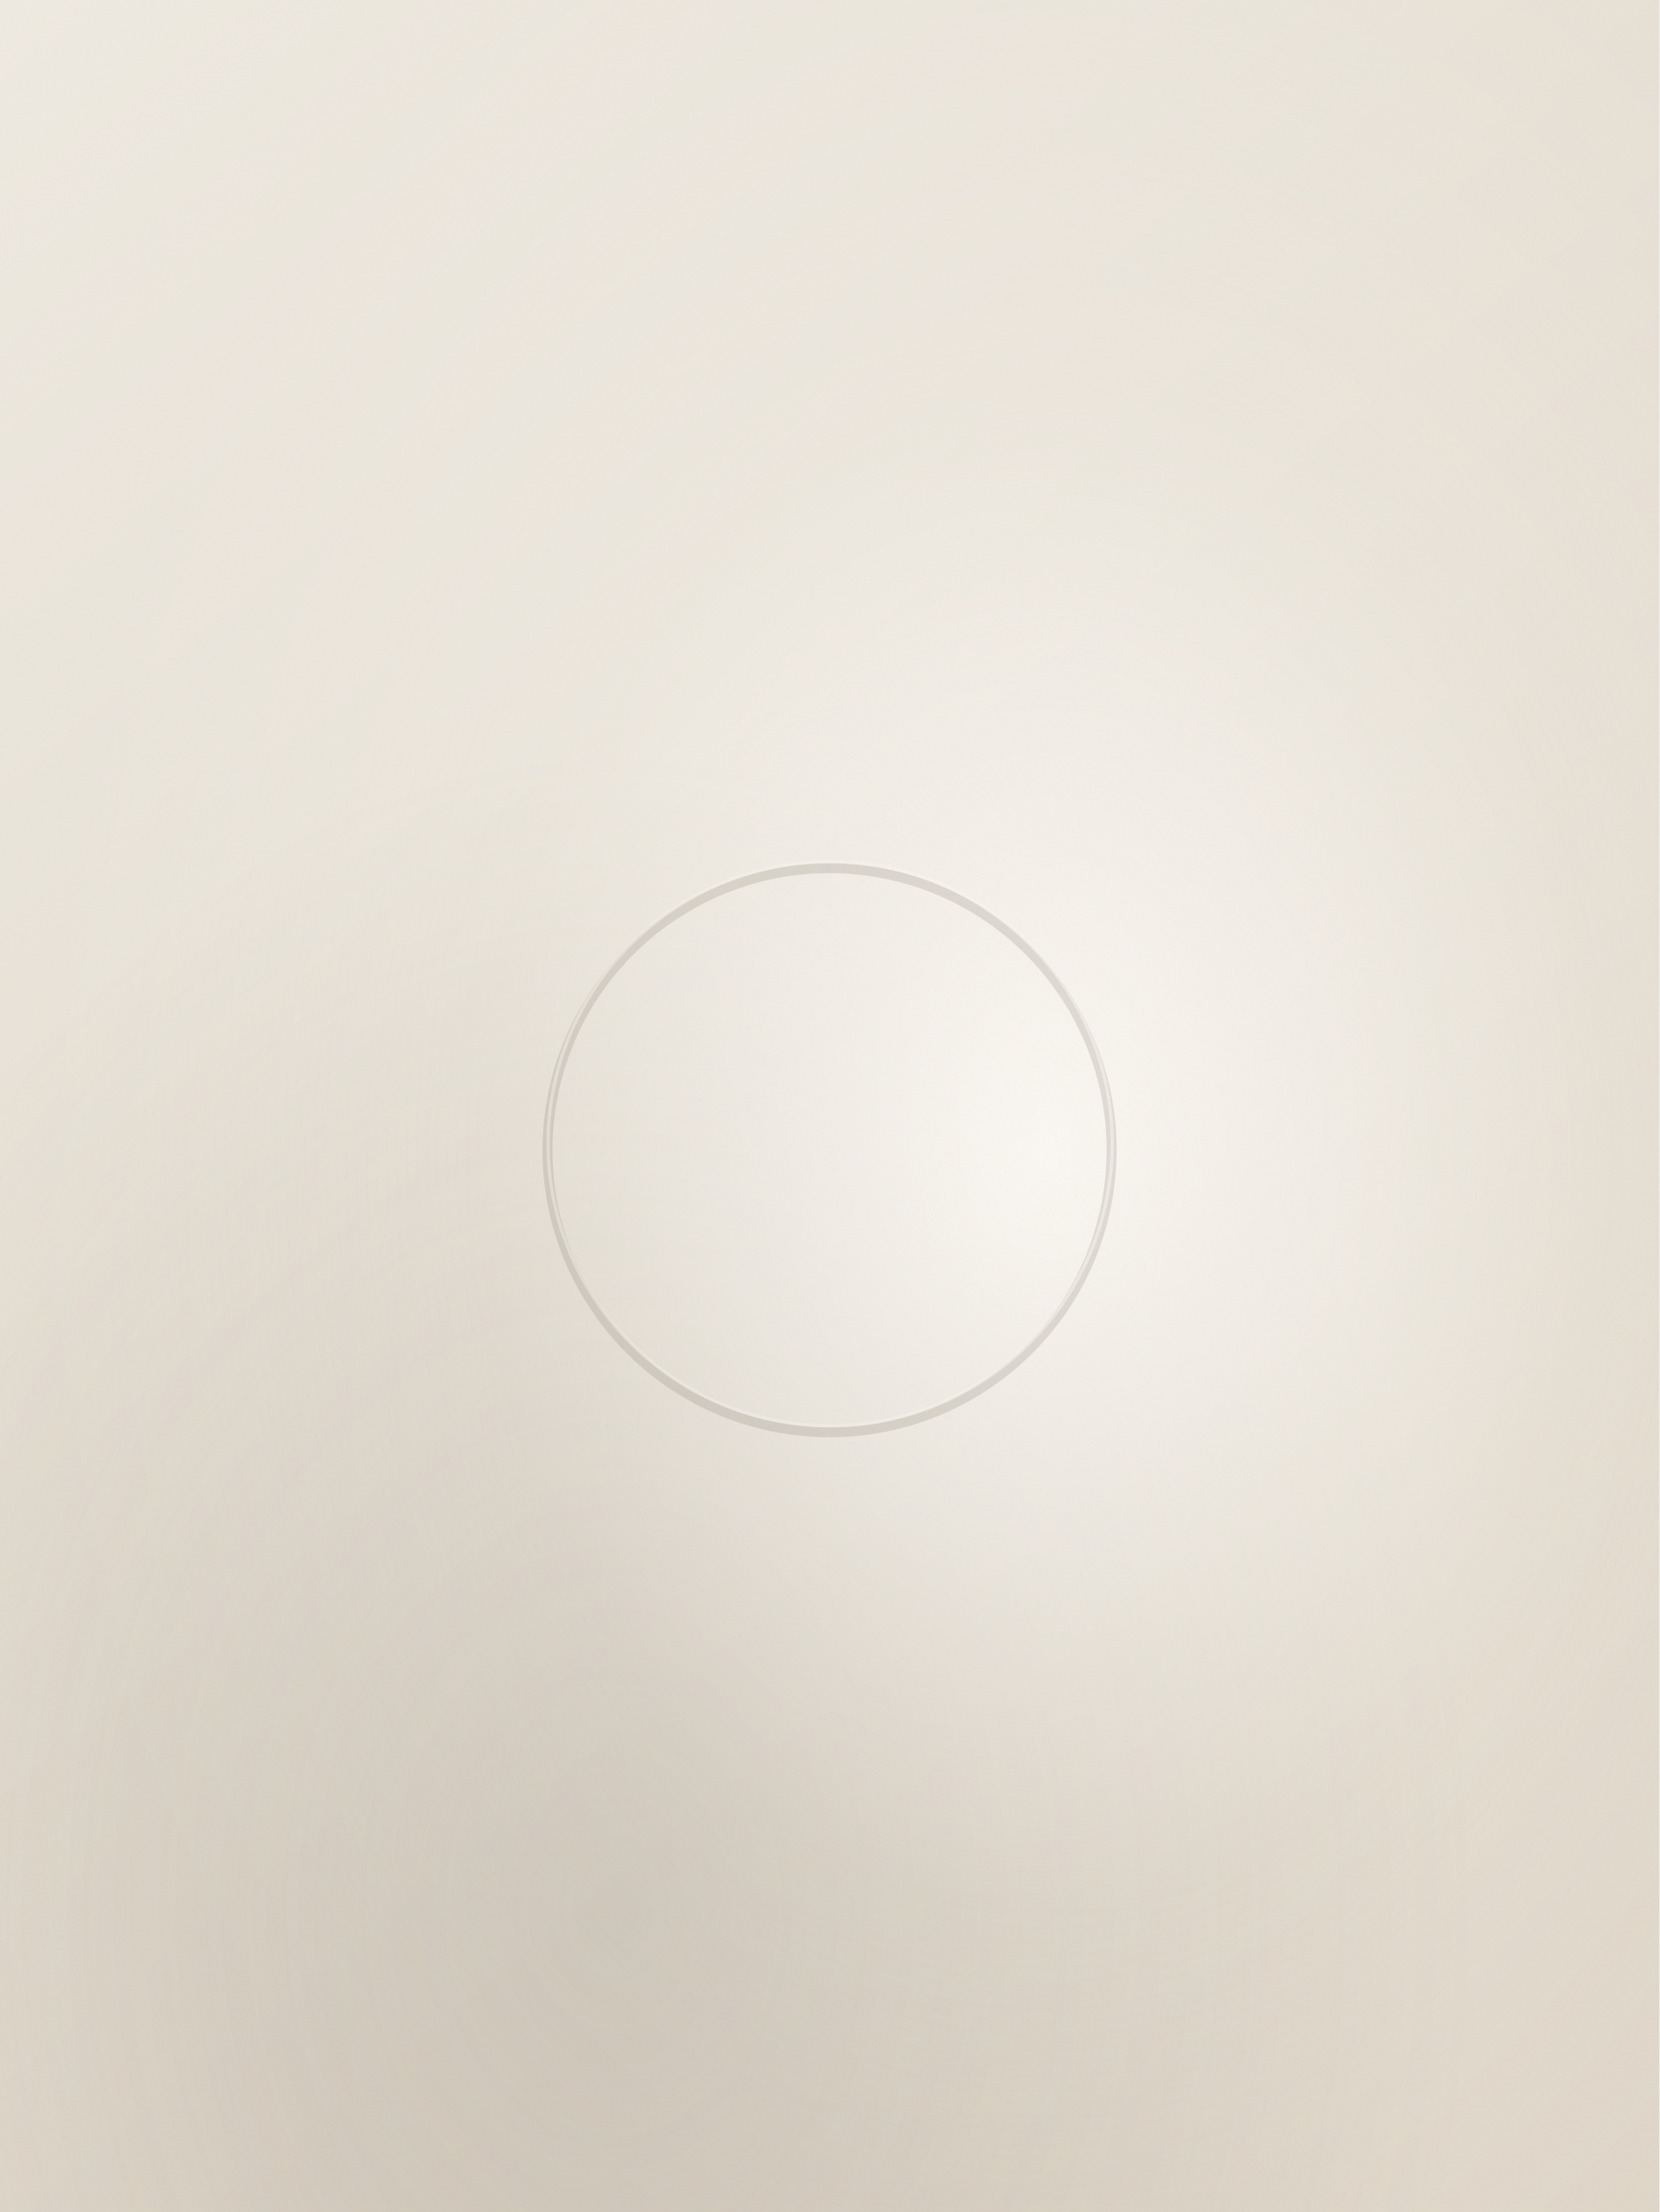
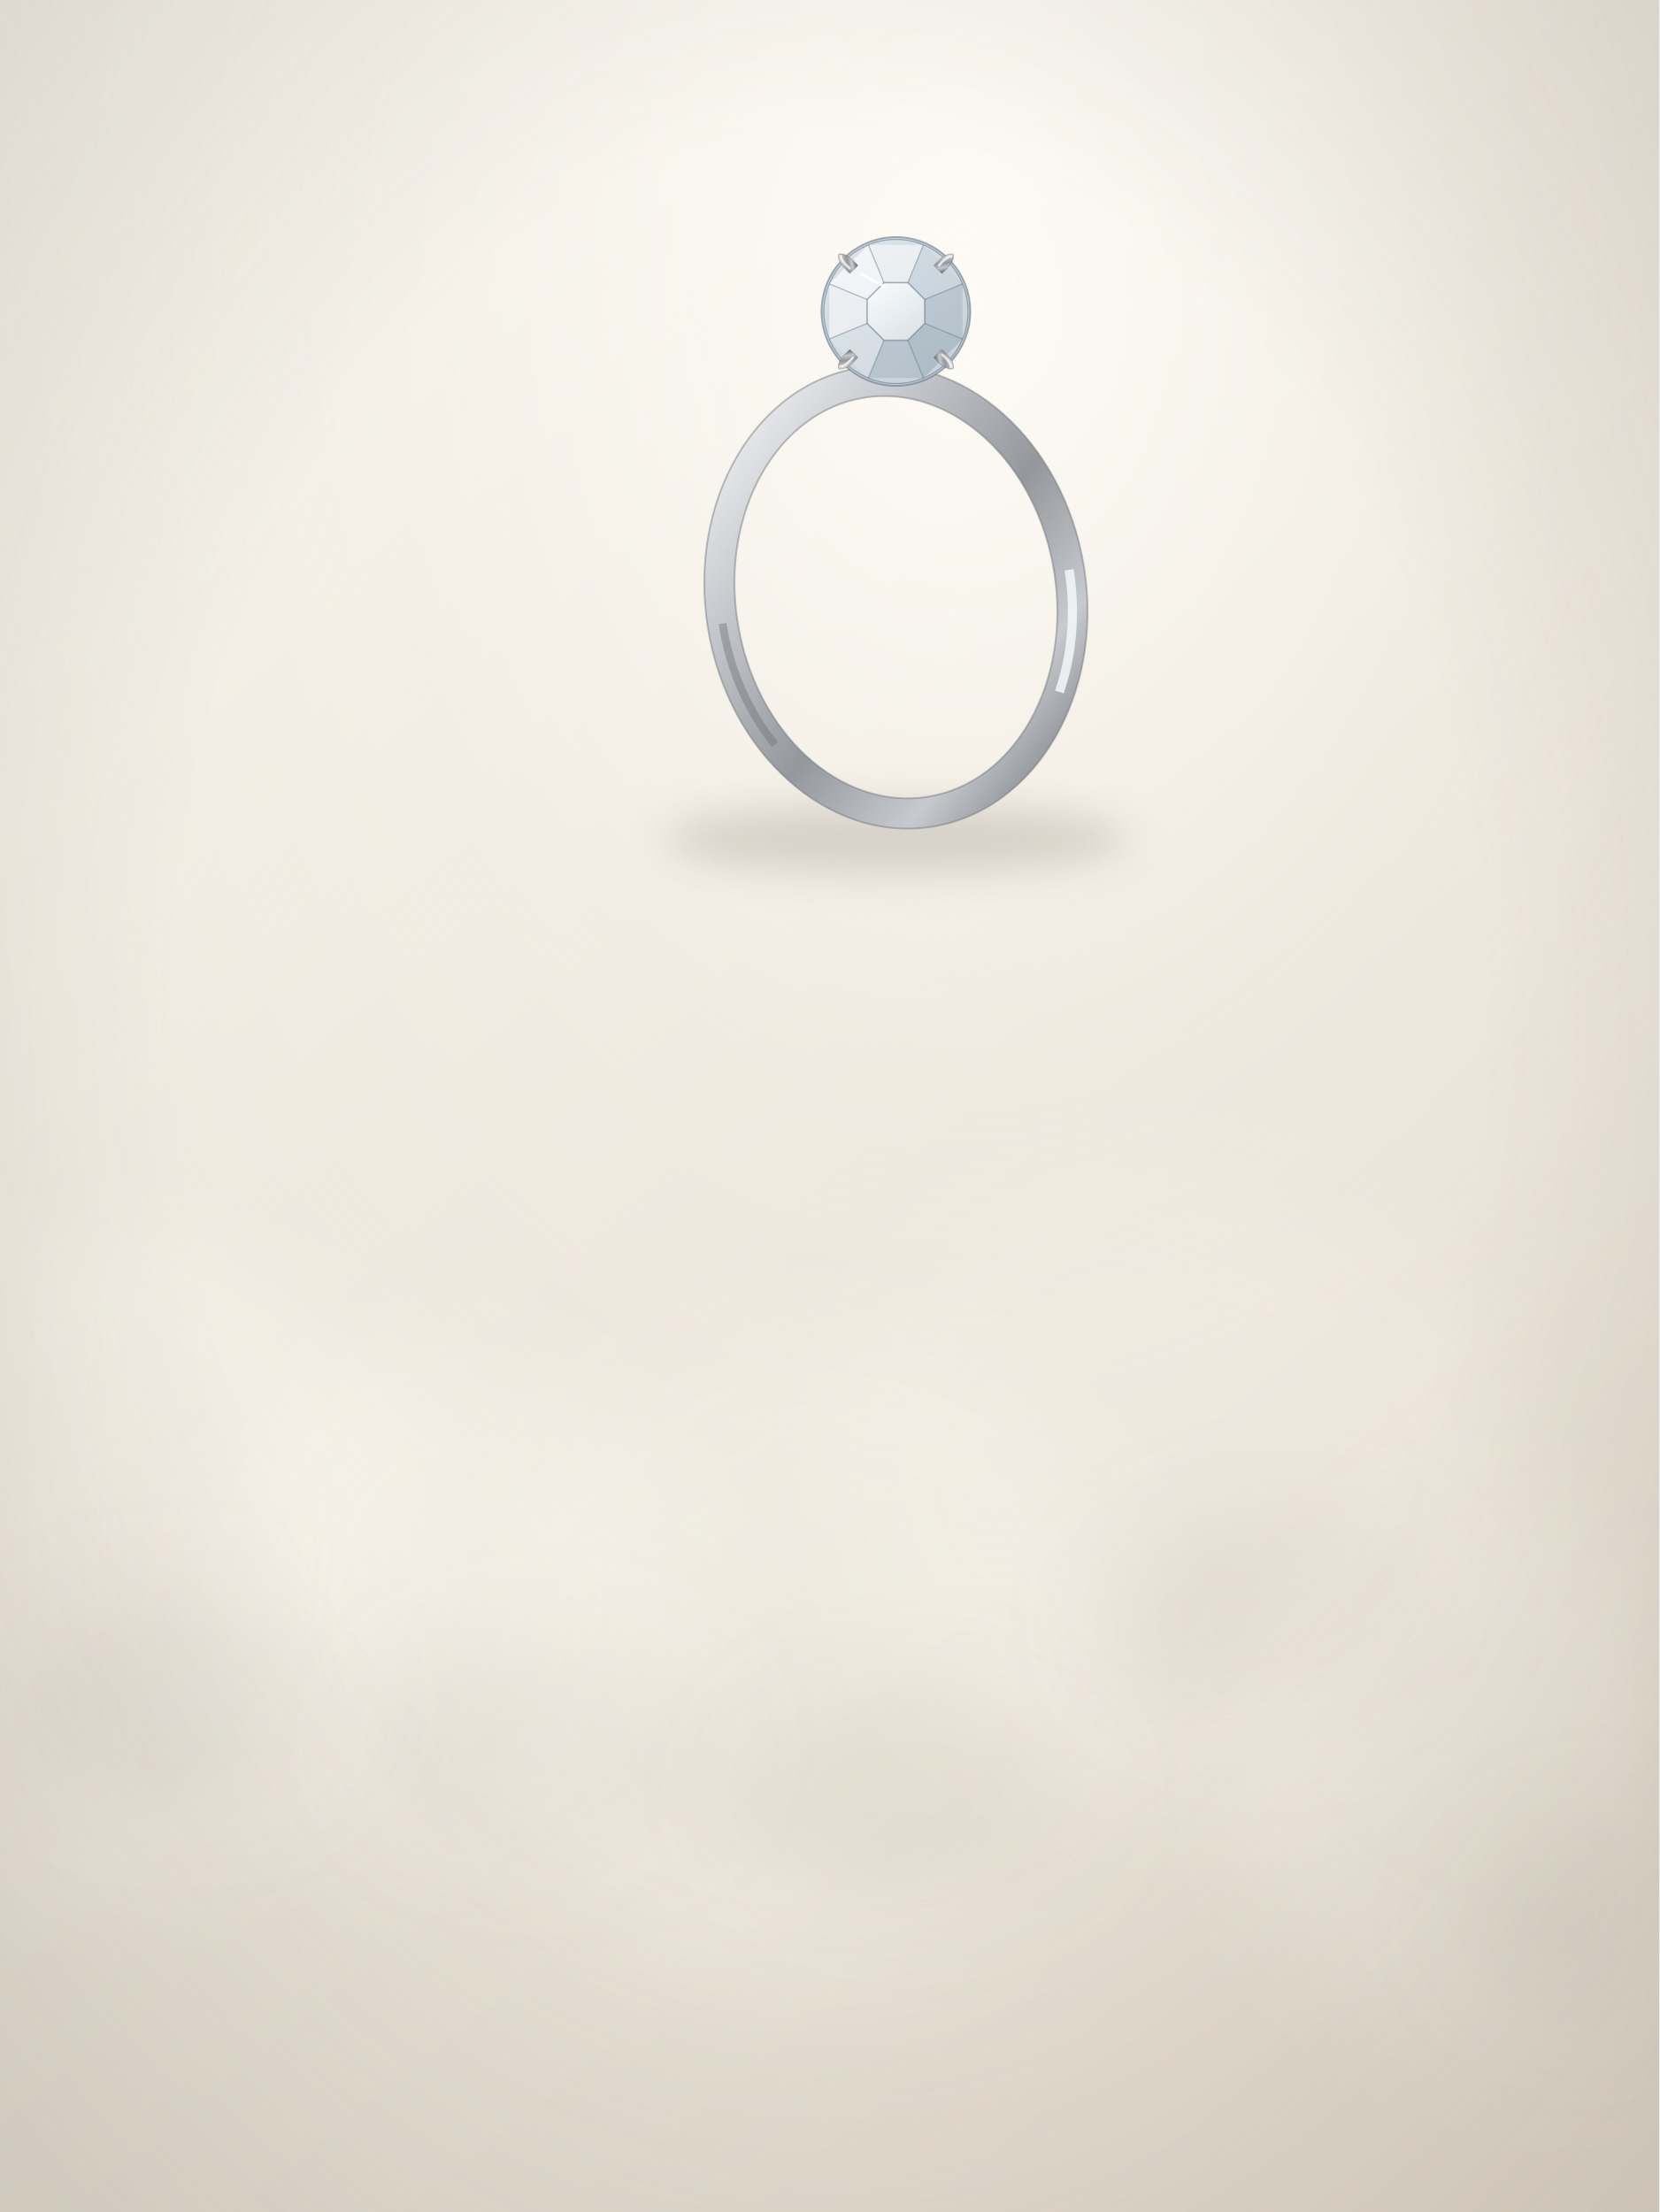
- <svg xmlns="http://www.w3.org/2000/svg" width="900" height="1200" viewBox="0 0 900 1200" role="img">
+ <svg xmlns="http://www.w3.org/2000/svg" width="825" height="1100" viewBox="0 0 825 1100" role="img">
  <defs>
-     <linearGradient id="g" x1="0" y1="0" x2="0.6" y2="1">
-       <stop offset="0" stop-color="#EFEAE1" />
-       <stop offset="1" stop-color="#DED5C7" />
+     <linearGradient id="ground" x1="0.1" y1="0" x2="0.7" y2="1">
+       <stop offset="0" stop-color="#F5F1E9" />
+       <stop offset="1" stop-color="#E3DBCE" />
    </linearGradient>
-     <radialGradient id="l" cx="63%" cy="52%" r="62%">
-       <stop offset="0" stop-color="#FFFDF9" stop-opacity="0.85" />
-       <stop offset="0.55" stop-color="#FFFDF9" stop-opacity="0.18" />
-       <stop offset="1" stop-color="#FFFDF9" stop-opacity="0" />
+     <radialGradient id="window" cx="58%" cy="14%" r="70%">
+       <stop offset="0" stop-color="#FFFDF8" stop-opacity="0.9" />
+       <stop offset="0.5" stop-color="#FFFDF8" stop-opacity="0.22" />
+       <stop offset="1" stop-color="#FFFDF8" stop-opacity="0" />
    </radialGradient>
-     <radialGradient id="s" cx="37%" cy="86%" r="52%">
-       <stop offset="0" stop-color="#6E6355" stop-opacity="0.22" />
-       <stop offset="1" stop-color="#6E6355" stop-opacity="0" />
+     <radialGradient id="vignette" cx="50%" cy="46%" r="72%">
+       <stop offset="0.55" stop-color="#6E6353" stop-opacity="0" />
+       <stop offset="1" stop-color="#6E6353" stop-opacity="0.2" />
    </radialGradient>
-     <filter id="n">
-       <feTurbulence type="fractalNoise" baseFrequency="0.85" numOctaves="2" stitchTiles="stitch" />
+     <linearGradient id="m-gold" x1="0.12" y1="0" x2="0.88" y2="1">
+       <stop offset="0" stop-color="#F0E3C0" />
+       <stop offset="0.26" stop-color="#C9AA6C" />
+       <stop offset="0.55" stop-color="#96793E" />
+       <stop offset="0.78" stop-color="#C9AA6C" />
+       <stop offset="1" stop-color="#6E5827" />
+     </linearGradient>
+     <linearGradient id="m-rose" x1="0.12" y1="0" x2="0.88" y2="1">
+       <stop offset="0" stop-color="#F0D5C6" />
+       <stop offset="0.26" stop-color="#C99C89" />
+       <stop offset="0.55" stop-color="#966B58" />
+       <stop offset="0.78" stop-color="#C99C89" />
+       <stop offset="1" stop-color="#6E4C3C" />
+     </linearGradient>
+     <linearGradient id="m-platinum" x1="0.12" y1="0" x2="0.88" y2="1">
+       <stop offset="0" stop-color="#F6F7F9" />
+       <stop offset="0.26" stop-color="#C6C9CD" />
+       <stop offset="0.55" stop-color="#93969B" />
+       <stop offset="0.78" stop-color="#C6C9CD" />
+       <stop offset="1" stop-color="#6F7276" />
+     </linearGradient>
+     <linearGradient id="m-white" x1="0.12" y1="0" x2="0.88" y2="1">
+       <stop offset="0" stop-color="#F7F8FA" />
+       <stop offset="0.26" stop-color="#CBCDD1" />
+       <stop offset="0.55" stop-color="#989BA0" />
+       <stop offset="0.78" stop-color="#CBCDD1" />
+       <stop offset="1" stop-color="#74777C" />
+     </linearGradient>
+     <linearGradient id="m-graphite" x1="0.12" y1="0" x2="0.88" y2="1">
+       <stop offset="0" stop-color="#C6C4BF" />
+       <stop offset="0.26" stop-color="#8E8B85" />
+       <stop offset="0.55" stop-color="#63615C" />
+       <stop offset="0.78" stop-color="#8E8B85" />
+       <stop offset="1" stop-color="#454340" />
+     </linearGradient>
+     <linearGradient id="m-wax" x1="0.12" y1="0" x2="0.88" y2="1">
+       <stop offset="0" stop-color="#EDE4E2" />
+       <stop offset="0.26" stop-color="#CDBFBD" />
+       <stop offset="0.55" stop-color="#A2938F" />
+       <stop offset="0.78" stop-color="#CDBFBD" />
+       <stop offset="1" stop-color="#7E716D" />
+     </linearGradient>
+     <linearGradient id="stone-cool" x1="0.15" y1="0" x2="0.8" y2="1">
+       <stop offset="0" stop-color="#DCE4EA" />
+       <stop offset="1" stop-color="#C6D0D8" />
+     </linearGradient>
+     <linearGradient id="table-cool" x1="0" y1="0" x2="0.7" y2="1">
+       <stop offset="0" stop-color="#FAFCFD" />
+       <stop offset="1" stop-color="#DCE4EA" />
+     </linearGradient>
+     <linearGradient id="stone-warm" x1="0.15" y1="0" x2="0.8" y2="1">
+       <stop offset="0" stop-color="#E4E1DA" />
+       <stop offset="1" stop-color="#CFCBC1" />
+     </linearGradient>
+     <linearGradient id="table-warm" x1="0" y1="0" x2="0.7" y2="1">
+       <stop offset="0" stop-color="#FDFCF9" />
+       <stop offset="1" stop-color="#E4E1DA" />
+     </linearGradient>
+     <filter id="soft" x="-60%" y="-60%" width="220%" height="220%">
+       <feGaussianBlur stdDeviation="9.9" />
+     </filter>
+     <filter id="softer" x="-60%" y="-60%" width="220%" height="220%">
+       <feGaussianBlur stdDeviation="25.74" />
+     </filter>
+     <filter id="grain">
+       <feTurbulence type="fractalNoise" baseFrequency="0.9" numOctaves="3" stitchTiles="stitch" />
      <feColorMatrix type="saturate" values="0" />
    </filter>
+     <linearGradient id="benchtop" x1="0" y1="0" x2="0.2" y2="1">
+       <stop offset="0" stop-color="#D6C4A6" />
+       <stop offset="0.5" stop-color="#C7B294" />
+       <stop offset="1" stop-color="#B29B7C" />
+     </linearGradient>
  </defs>
-   <rect width="900" height="1200" fill="url(#g)" />
-   <rect width="900" height="1200" fill="url(#s)" />
-   <rect width="900" height="1200" fill="url(#l)" />
-   <g transform="rotate(5 450 624)" opacity="0.5">
-     <ellipse cx="450" cy="624" rx="153" ry="153" fill="none" stroke="#8B8175" stroke-opacity="0.45" stroke-width="5.4" />
-     <ellipse cx="450" cy="624" rx="153" ry="153" fill="none" stroke="#FFFDF9" stroke-opacity="0.5" stroke-width="1.8" transform="translate(0 -3.6)" />
+   <rect width="825" height="1100" fill="url(#ground)" />
+   <ellipse cx="41.25" cy="779.564" rx="177.811" ry="167.924" fill="#FFFDF6" opacity="0.26" filter="url(#softer)" transform="rotate(-14 41.25 779.5638)" />
+   <ellipse cx="90.75" cy="845.564" rx="90.75" ry="55" fill="#7E7463" opacity="0.09" filter="url(#softer)" />
+   <ellipse cx="222.75" cy="802.423" rx="117.424" ry="133.021" fill="#FFFDF6" opacity="0.257" filter="url(#softer)" transform="rotate(-7 222.75 802.4231)" />
+   <ellipse cx="272.25" cy="868.423" rx="90.75" ry="55" fill="#7E7463" opacity="0.09" filter="url(#softer)" />
+   <ellipse cx="404.25" cy="826.747" rx="164.275" ry="162.214" fill="#FFFDF6" opacity="0.22" filter="url(#softer)" transform="rotate(0 404.25 826.7465)" />
+   <ellipse cx="453.75" cy="892.747" rx="90.75" ry="55" fill="#7E7463" opacity="0.09" filter="url(#softer)" />
+   <ellipse cx="585.75" cy="739.38" rx="170.839" ry="153.721" fill="#FFFDF6" opacity="0.163" filter="url(#softer)" transform="rotate(7 585.75 739.3799)" />
+   <ellipse cx="635.25" cy="805.38" rx="90.75" ry="55" fill="#7E7463" opacity="0.09" filter="url(#softer)" />
+   <ellipse cx="767.25" cy="889.927" rx="163.558" ry="130.369" fill="#FFFDF6" opacity="0.241" filter="url(#softer)" transform="rotate(14 767.25 889.9269)" />
+   <ellipse cx="816.75" cy="955.927" rx="90.75" ry="55" fill="#7E7463" opacity="0.09" filter="url(#softer)" />
+   <rect width="825" height="1100" fill="url(#window)" />
+   <ellipse cx="445.5" cy="417.12" rx="115.5" ry="17.325" fill="#6B6153" opacity="0.22" filter="url(#soft)" />
+   <g transform="rotate(-9 445.5 297)">
+     <path d="M 350.79 297 a 94.71 115.5 0 1 0 189.42 0 a 94.71 115.5 0 1 0 -189.42 0 Z M 365.805 297 a 79.695 100.485 0 1 0 159.39 0 a 79.695 100.485 0 1 0 -159.39 0 Z" fill="url(#m-platinum)" fill-rule="evenodd" />
+     <ellipse cx="445.5" cy="297" rx="87.202" ry="107.993" fill="none" stroke="#F6F7F9" stroke-opacity="0.85" stroke-width="4.505" stroke-dasharray="80.503 840.84" stroke-dashoffset="18.942" />
+     <ellipse cx="445.5" cy="297" rx="87.202" ry="107.993" fill="none" stroke="#6F7276" stroke-opacity="0.45" stroke-width="3.904" stroke-dasharray="66.297 840.84" stroke-dashoffset="-241.741" />
+     <path d="M 350.79 297 a 94.71 115.5 0 1 0 189.42 0 a 94.71 115.5 0 1 0 -189.42 0 Z M 365.805 297 a 79.695 100.485 0 1 0 159.39 0 a 79.695 100.485 0 1 0 -159.39 0 Z" fill="none" fill-rule="evenodd" stroke="#6F7276" stroke-opacity="0.45" stroke-width="0.901" />
  </g>
-   <rect width="900" height="1200" filter="url(#n)" opacity="0.045" />
+   <path d="M 420.367 173.369 L 430.716 188.43            L 460.284 188.43 L 470.633 173.369 Z" fill="url(#m-platinum)" />
+   <path d="M 425.542 185.196 L 465.458 185.196" stroke="#6F7276" stroke-opacity="0.3" stroke-width="2.587" />
+   <g>
+     <circle cx="445.5" cy="154.889" r="36.96" fill="url(#stone-cool)" />
+     <polygon points="478.622,168.608 459.22,188.011 451.44,169.23 459.842,160.829" fill="#6E8798" opacity="0.300" />
+     <line x1="478.622" y1="168.608" x2="459.842" y2="160.829" stroke="#5E7284" stroke-opacity="0.45" stroke-width="0.591" />
+     <polygon points="459.22,188.011 431.78,188.011 439.56,169.23 451.44,169.23" fill="#6E8798" opacity="0.230" />
+     <line x1="459.22" y1="188.011" x2="451.44" y2="169.23" stroke="#5E7284" stroke-opacity="0.45" stroke-width="0.591" />
+     <polygon points="431.78,188.011 412.378,168.608 431.158,160.829 439.56,169.23" fill="#FFFFFF" opacity="0.160" />
+     <line x1="431.78" y1="188.011" x2="439.56" y2="169.23" stroke="#5E7284" stroke-opacity="0.45" stroke-width="0.591" />
+     <polygon points="412.378,168.608 412.378,141.169 431.158,148.948 431.158,160.829" fill="#FFFFFF" opacity="0.514" />
+     <line x1="412.378" y1="168.608" x2="431.158" y2="160.829" stroke="#5E7284" stroke-opacity="0.45" stroke-width="0.591" />
+     <polygon points="412.378,141.169 431.78,121.767 439.56,140.547 431.158,148.948" fill="#FFFFFF" opacity="0.660" />
+     <line x1="412.378" y1="141.169" x2="431.158" y2="148.948" stroke="#5E7284" stroke-opacity="0.45" stroke-width="0.591" />
+     <polygon points="431.78,121.767 459.22,121.767 451.44,140.547 439.56,140.547" fill="#FFFFFF" opacity="0.514" />
+     <line x1="431.78" y1="121.767" x2="439.56" y2="140.547" stroke="#5E7284" stroke-opacity="0.45" stroke-width="0.591" />
+     <polygon points="459.22,121.767 478.622,141.169 459.842,148.948 451.44,140.547" fill="#6E8798" opacity="0.060" />
+     <line x1="459.22" y1="121.767" x2="451.44" y2="140.547" stroke="#5E7284" stroke-opacity="0.45" stroke-width="0.591" />
+     <polygon points="478.622,141.169 478.622,168.608 459.842,160.829 459.842,148.948" fill="#6E8798" opacity="0.230" />
+     <line x1="478.622" y1="141.169" x2="459.842" y2="148.948" stroke="#5E7284" stroke-opacity="0.45" stroke-width="0.591" />
+     <polygon points="459.842,160.829 451.44,169.23 439.56,169.23 431.158,160.829 431.158,148.948 439.56,140.547 451.44,140.547 459.842,148.948" fill="url(#table-cool)" />
+     <polygon points="459.842,160.829 451.44,169.23 439.56,169.23 431.158,160.829 431.158,148.948 439.56,140.547 451.44,140.547 459.842,148.948" fill="none" stroke="#5E7284" stroke-opacity="0.55" stroke-width="0.71" />
+     <circle cx="445.5" cy="154.889" r="35.851" fill="none" stroke="#526676" stroke-opacity="0.5" stroke-width="0.591" />
+     <circle cx="445.5" cy="154.889" r="36.96" fill="none" stroke="#63788A" stroke-opacity="0.6" stroke-width="0.946" />
+     <path d="M 428.498 136.409 l 11.088 5.914" stroke="#FFFFFF" stroke-opacity="0.95" stroke-width="1.419" stroke-linecap="round" />
+   </g>
+   <g transform="rotate(135 470.0666 179.4554)">
+     <path d="M 467.295 184.63 Q 466.74 175.759, 470.067 173.911                Q 473.393 175.759, 472.839 184.63 Z" fill="url(#m-platinum)" stroke="#6F7276" stroke-opacity="0.4" stroke-width="0.517" />
+     <path d="M 468.958 182.782 Q 468.588 176.868, 470.251 175.39" fill="none" stroke="#F6F7F9" stroke-opacity="0.8" stroke-width="1.183" stroke-linecap="round" />
+   </g>
+   <g transform="rotate(225 420.9334 179.4554)">
+     <path d="M 418.161 184.63 Q 417.607 175.759, 420.933 173.911                Q 424.26 175.759, 423.705 184.63 Z" fill="url(#m-platinum)" stroke="#6F7276" stroke-opacity="0.4" stroke-width="0.517" />
+     <path d="M 419.825 182.782 Q 419.455 176.868, 421.118 175.39" fill="none" stroke="#F6F7F9" stroke-opacity="0.8" stroke-width="1.183" stroke-linecap="round" />
+   </g>
+   <g transform="rotate(315 420.9334 130.3222)">
+     <path d="M 418.161 135.497 Q 417.607 126.626, 420.933 124.778                Q 424.26 126.626, 423.705 135.497 Z" fill="url(#m-platinum)" stroke="#6F7276" stroke-opacity="0.4" stroke-width="0.517" />
+     <path d="M 419.825 133.649 Q 419.455 127.735, 421.118 126.257" fill="none" stroke="#F6F7F9" stroke-opacity="0.8" stroke-width="1.183" stroke-linecap="round" />
+   </g>
+   <g transform="rotate(405 470.0666 130.3222)">
+     <path d="M 467.295 135.497 Q 466.74 126.626, 470.067 124.778                Q 473.393 126.626, 472.839 135.497 Z" fill="url(#m-platinum)" stroke="#6F7276" stroke-opacity="0.4" stroke-width="0.517" />
+     <path d="M 468.958 133.649 Q 468.588 127.735, 470.251 126.257" fill="none" stroke="#F6F7F9" stroke-opacity="0.8" stroke-width="1.183" stroke-linecap="round" />
+   </g>
+   <rect width="825" height="1100" fill="url(#vignette)" />
+   <rect width="825" height="1100" filter="url(#grain)" opacity="0.05" style="mix-blend-mode:overlay" />
</svg>
